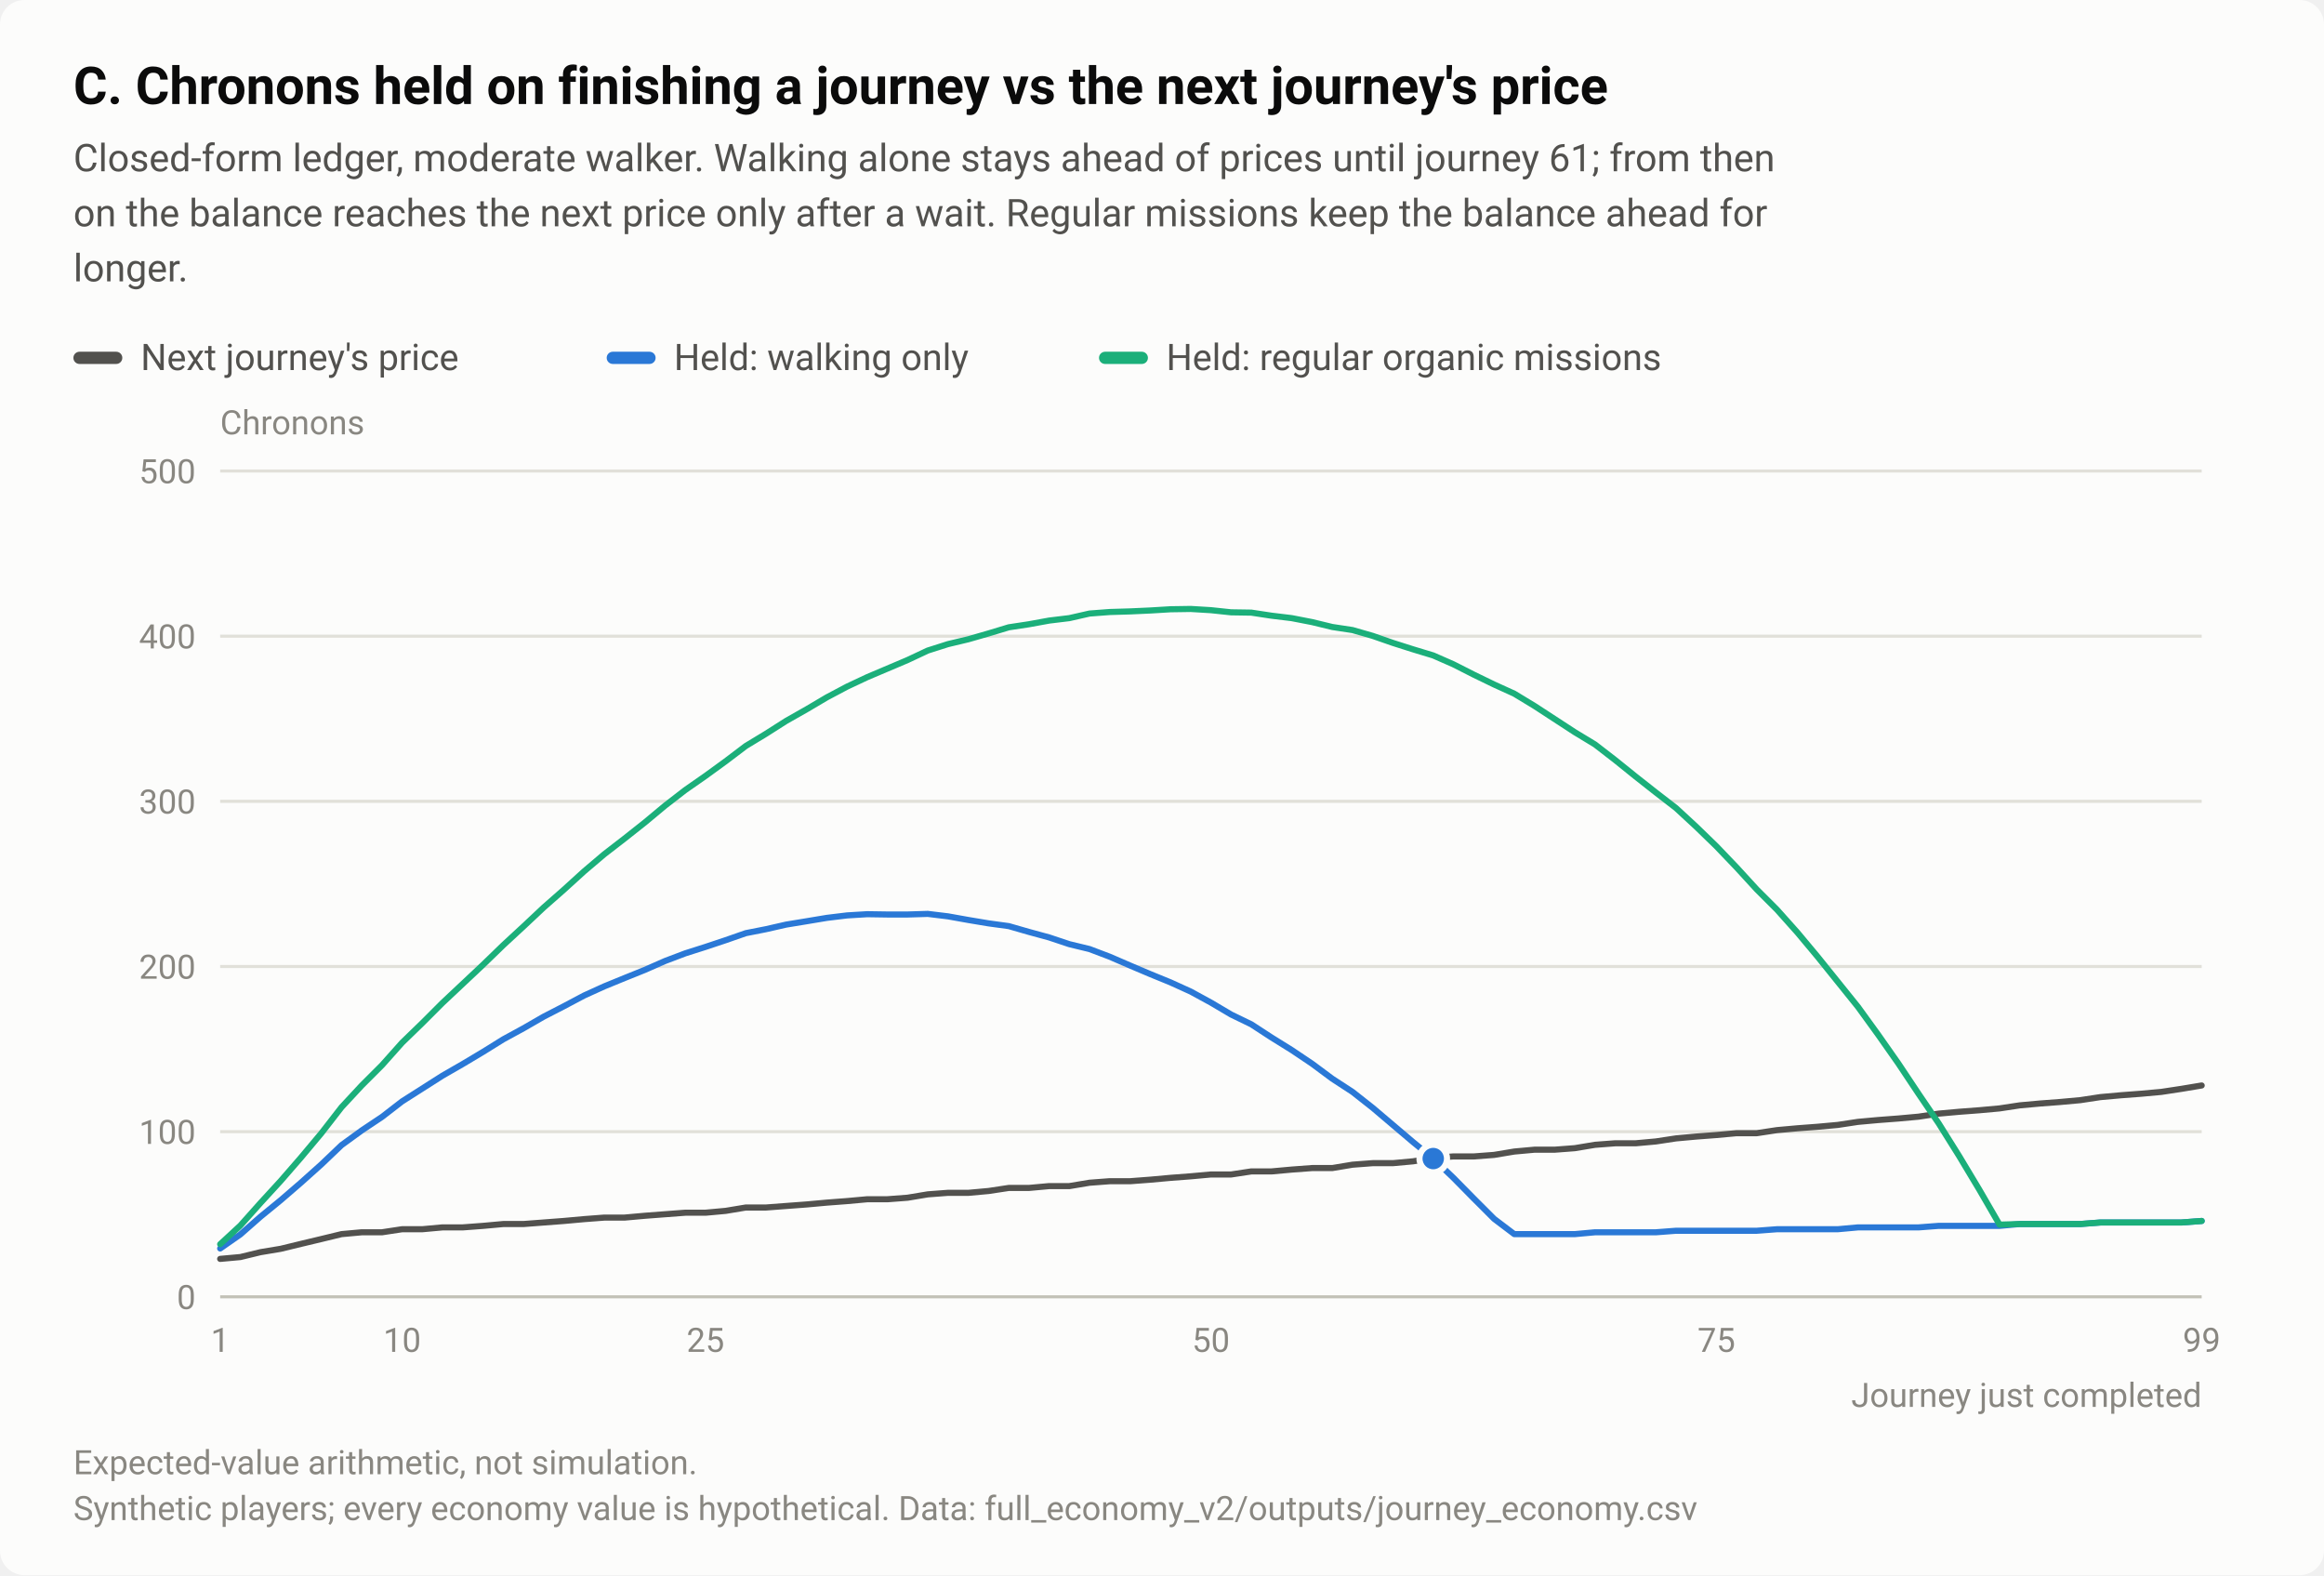
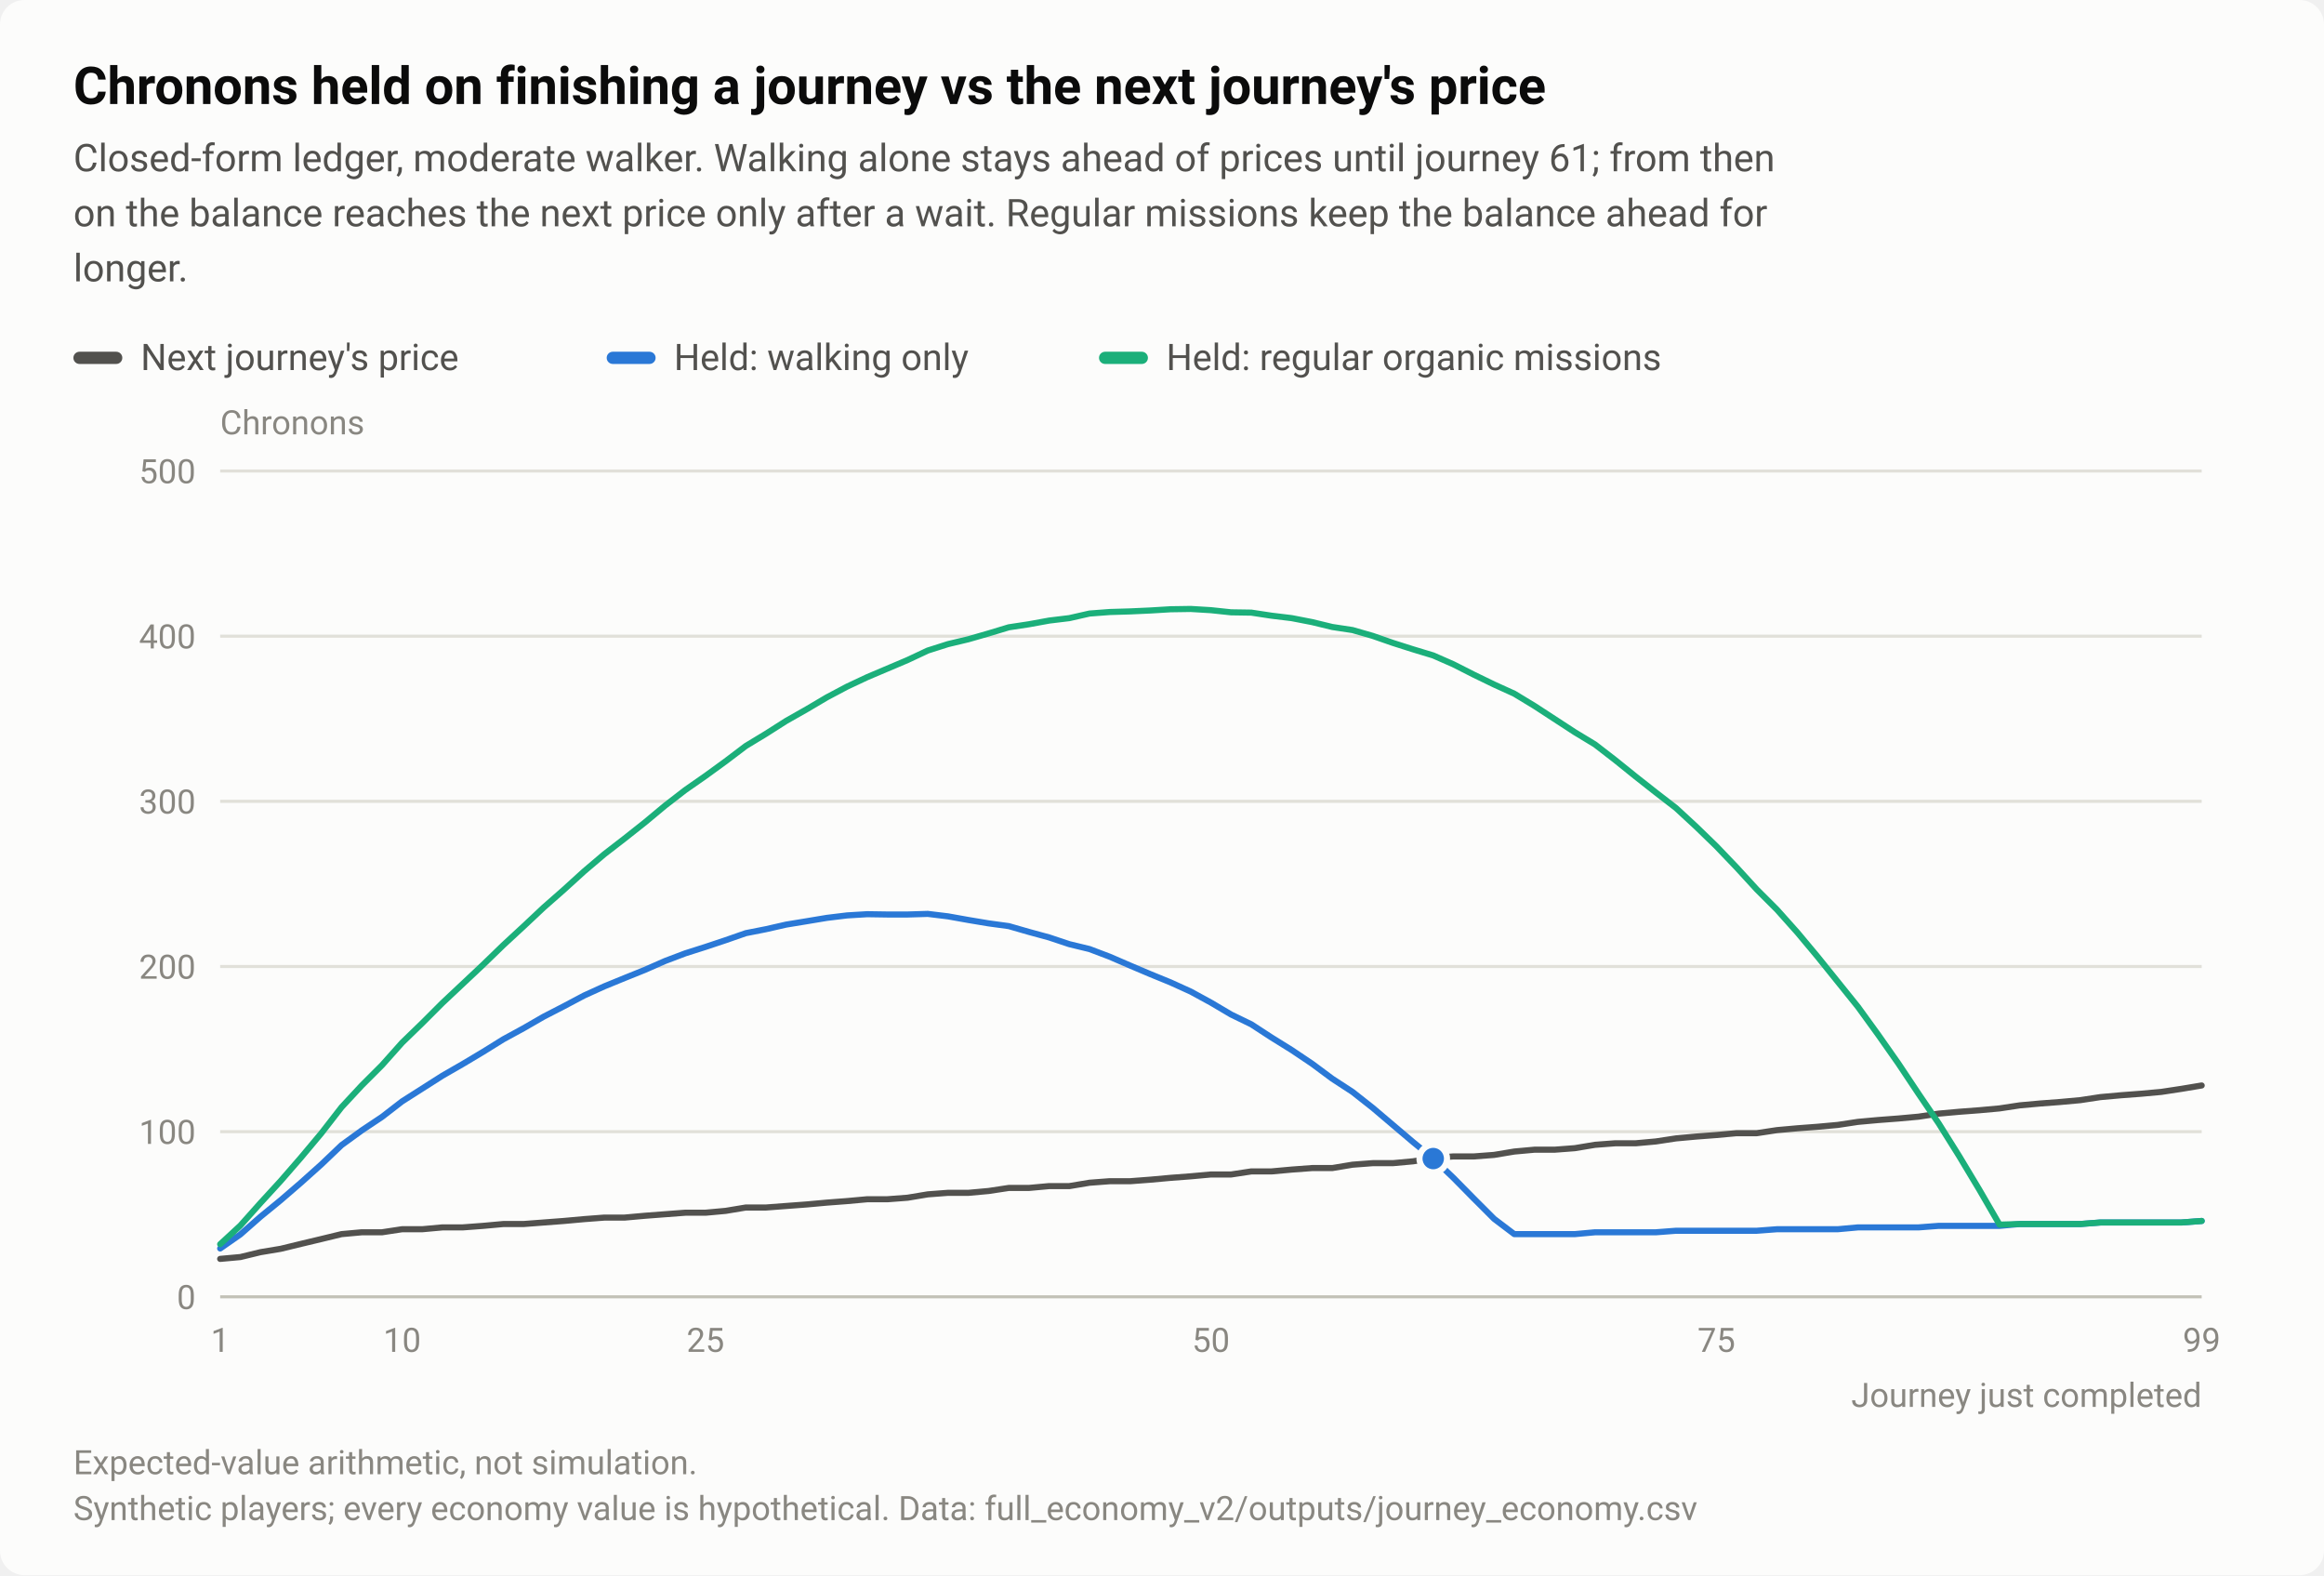
<svg xmlns="http://www.w3.org/2000/svg" viewBox="0 0 760 515" width="760" height="515" role="img" aria-labelledby="title desc">
  <style>
.bg{fill:#fcfcfb}.t1{fill:#0b0b0b}.t2{fill:#52514e}.mu{fill:#898781}.ring{stroke:#fcfcfb}
.grid{stroke:#e1e0d9;stroke-width:1}.axis{stroke:#c3c2b7;stroke-width:1}.zero{stroke:#898781;stroke-width:1}
.tw{fill:#ffffff}.tb{fill:#0b0b0b}.lp{stroke:#52514e}.fp{fill:#52514e}
.c1{fill:#2a78d6}.l1{stroke:#2a78d6}
.c2{fill:#eb6834}.l2{stroke:#eb6834}
.c3{fill:#1baf7a}.l3{stroke:#1baf7a}
.c4{fill:#eda100}.l4{stroke:#eda100}
.c5{fill:#e87ba4}.l5{stroke:#e87ba4}
.c6{fill:#008300}.l6{stroke:#008300}
.c7{fill:#6250d6}.l7{stroke:#6250d6}
.c8{fill:#e34948}.l8{stroke:#e34948}
.o1{fill:#86b6ef}.ol1{stroke:#86b6ef}
.o2{fill:#2a78d6}.ol2{stroke:#2a78d6}
.o3{fill:#104281}.ol3{stroke:#104281}
.h1{fill:#cde2fb}.ht1{fill:#0b0b0b}
.h2{fill:#9ec5f4}.ht2{fill:#0b0b0b}
.h3{fill:#6da7ec}.ht3{fill:#0b0b0b}
.h4{fill:#3987e5}.ht4{fill:#ffffff}
.h5{fill:#256abf}.ht5{fill:#ffffff}
.h6{fill:#184f95}.ht6{fill:#ffffff}
.h7{fill:#0d366b}.ht7{fill:#ffffff}
text{font-family:system-ui,-apple-system,"Segoe UI",Roboto,Helvetica,Arial,sans-serif}
@media (prefers-color-scheme: dark){
.bg{fill:#1a1a19}.t1{fill:#f0efec}.t2{fill:#c3c2b7}.ring{stroke:#1a1a19}.grid{stroke:#2c2c2a}.axis{stroke:#383835}.lp{stroke:#c3c2b7}.fp{fill:#c3c2b7}
.c1{fill:#3987e5}.l1{stroke:#3987e5}
.c2{fill:#d95926}.l2{stroke:#d95926}
.c3{fill:#199e70}.l3{stroke:#199e70}
.c4{fill:#c98500}.l4{stroke:#c98500}
.c5{fill:#d55181}.l5{stroke:#d55181}
.c6{fill:#008300}.l6{stroke:#008300}
.c7{fill:#9085e9}.l7{stroke:#9085e9}
.c8{fill:#e66767}.l8{stroke:#e66767}
.o1{fill:#256abf}.ol1{stroke:#256abf}
.o2{fill:#5598e7}.ol2{stroke:#5598e7}
.o3{fill:#9ec5f4}.ol3{stroke:#9ec5f4}
.h1{fill:#183049}.ht1{fill:#ffffff}
.h2{fill:#184f95}.ht2{fill:#ffffff}
.h3{fill:#1c5cab}.ht3{fill:#ffffff}
.h4{fill:#256abf}.ht4{fill:#ffffff}
.h5{fill:#3987e5}.ht5{fill:#ffffff}
.h6{fill:#6da7ec}.ht6{fill:#0b0b0b}
.h7{fill:#b7d3f6}.ht7{fill:#0b0b0b}}
</style>
  <rect class="bg" width="760" height="515" rx="8" />
-   <text x="24" y="34" font-size="17" class="t1" font-weight="600">C. Chronons held on finishing a journey vs the next journey's price</text>
+   <text x="24" y="34" font-size="17" class="t1" font-weight="600">Chronons held on finishing a journey vs the next journey's price</text>
  <text x="24" y="56" font-size="12.5" class="t2">Closed-form ledger, moderate walker. Walking alone stays ahead of prices until journey 61; from then</text>
  <text x="24" y="74" font-size="12.5" class="t2">on the balance reaches the next price only after a wait. Regular missions keep the balance ahead for</text>
  <text x="24" y="92" font-size="12.5" class="t2">longer.</text>
  <rect class="fp" x="24" y="115" width="16" height="4" rx="2" />
  <text x="46" y="121" font-size="12" class="t2">Next journey's price</text>
  <rect class="c1" x="198.4" y="115" width="16" height="4" rx="2" />
  <text x="220.4" y="121" font-size="12" class="t2">Held: walking only</text>
  <rect class="c3" x="359.4" y="115" width="16" height="4" rx="2" />
  <text x="381.4" y="121" font-size="12" class="t2">Held: regular organic missions</text>
  <line class="axis" x1="72" y1="424" x2="720" y2="424" />
  <text x="64" y="428" font-size="11" class="mu" text-anchor="end">0</text>
  <line class="grid" x1="72" y1="370" x2="720" y2="370" />
  <text x="64" y="374" font-size="11" class="mu" text-anchor="end">100</text>
  <line class="grid" x1="72" y1="316" x2="720" y2="316" />
  <text x="64" y="320" font-size="11" class="mu" text-anchor="end">200</text>
  <line class="grid" x1="72" y1="262" x2="720" y2="262" />
  <text x="64" y="266" font-size="11" class="mu" text-anchor="end">300</text>
  <line class="grid" x1="72" y1="208" x2="720" y2="208" />
  <text x="64" y="212" font-size="11" class="mu" text-anchor="end">400</text>
  <line class="grid" x1="72" y1="154" x2="720" y2="154" />
  <text x="64" y="158" font-size="11" class="mu" text-anchor="end">500</text>
  <text x="72" y="442" font-size="11" class="mu" text-anchor="middle">1</text>
  <text x="131.5" y="442" font-size="11" class="mu" text-anchor="middle">10</text>
  <text x="230.7" y="442" font-size="11" class="mu" text-anchor="middle">25</text>
  <text x="396" y="442" font-size="11" class="mu" text-anchor="middle">50</text>
  <text x="561.3" y="442" font-size="11" class="mu" text-anchor="middle">75</text>
  <text x="720" y="442" font-size="11" class="mu" text-anchor="middle">99</text>
  <text x="720" y="460" font-size="11" class="mu" text-anchor="end">Journey just completed</text>
  <text x="72" y="142" font-size="11" class="mu">Chronons</text>
  <path class="lp" fill="none" stroke-width="2" stroke-linejoin="round" stroke-linecap="round" d="M72,411.6L78.6,411L85.2,409.4L91.8,408.3L98.4,406.7L105.1,405.1L111.7,403.5L118.3,402.9L124.9,402.9L131.5,401.9L138.1,401.9L144.7,401.3L151.3,401.3L158,400.8L164.6,400.2L171.2,400.2L177.8,399.7L184.4,399.2L191,398.6L197.6,398.1L204.2,398.1L210.9,397.5L217.5,397L224.1,396.5L230.7,396.5L237.3,395.9L243.9,394.8L250.5,394.8L257.1,394.3L263.8,393.8L270.4,393.2L277,392.7L283.6,392.1L290.2,392.1L296.8,391.6L303.4,390.5L310,390L316.7,390L323.3,389.4L329.9,388.4L336.5,388.4L343.1,387.8L349.7,387.8L356.3,386.7L362.9,386.2L369.6,386.2L376.2,385.7L382.8,385.1L389.4,384.6L396,384L402.6,384L409.2,383L415.8,383L422.4,382.4L429.1,381.9L435.7,381.9L442.3,380.8L448.9,380.3L455.5,380.3L462.1,379.7L468.7,378.6L475.3,378.1L482,378.1L488.6,377.6L495.2,376.5L501.8,375.9L508.4,375.9L515,375.4L521.6,374.3L528.2,373.8L534.9,373.8L541.5,373.2L548.1,372.2L554.7,371.6L561.3,371.1L567.9,370.5L574.5,370.5L581.1,369.5L587.8,368.9L594.4,368.4L601,367.8L607.6,366.8L614.2,366.2L620.8,365.7L627.4,365.1L634,364.1L640.7,363.5L647.3,363L653.9,362.4L660.5,361.4L667.1,360.8L673.7,360.3L680.3,359.7L686.9,358.7L693.6,358.1L700.2,357.6L706.8,357L713.4,356L720,354.9" />
  <path class="l1" fill="none" stroke-width="2" stroke-linejoin="round" stroke-linecap="round" d="M72,408.2L78.6,403.6L85.2,397.8L91.8,392.4L98.4,386.7L105.1,380.7L111.7,374.4L118.3,369.6L124.9,365.2L131.5,360.1L138.1,355.9L144.7,351.7L151.3,347.9L158,343.9L164.6,339.8L171.2,336.2L177.8,332.4L184.4,329L191,325.5L197.6,322.5L204.2,319.8L210.9,317.1L217.5,314.2L224.1,311.7L230.7,309.6L237.3,307.4L243.9,305.1L250.5,303.8L257.1,302.3L263.8,301.2L270.4,300.1L277,299.3L283.6,298.9L290.2,299L296.8,299L303.4,298.8L310,299.6L316.7,300.8L323.3,301.9L329.9,302.8L336.5,304.7L343.1,306.5L349.7,308.7L356.3,310.3L362.9,312.8L369.6,315.7L376.2,318.5L382.8,321.2L389.4,324.2L396,327.8L402.6,331.7L409.2,334.9L415.8,339.2L422.4,343.3L429.1,347.8L435.7,352.7L442.3,357L448.9,362.2L455.5,367.8L462.1,373.4L468.7,378.8L475.3,385.1L482,391.9L488.6,398.5L495.2,403.5L501.8,403.5L508.4,403.5L515,403.5L521.6,402.9L528.2,402.9L534.9,402.9L541.5,402.9L548.1,402.4L554.7,402.4L561.3,402.4L567.9,402.4L574.5,402.4L581.1,401.9L587.8,401.9L594.4,401.9L601,401.9L607.6,401.3L614.2,401.3L620.8,401.3L627.4,401.3L634,400.8L640.7,400.8L647.3,400.8L653.9,400.8L660.5,400.2L667.1,400.2L673.7,400.2L680.3,400.2L686.9,399.7L693.6,399.7L700.2,399.7L706.8,399.7L713.4,399.7L720,399.2" />
  <circle class="c1 ring" stroke-width="2" cx="468.7" cy="378.8" r="4.5" />
  <path class="l3" fill="none" stroke-width="2" stroke-linejoin="round" stroke-linecap="round" d="M72,406.8L78.6,400.7L85.2,393.3L91.8,386.1L98.4,378.5L105.1,370.5L111.7,362L118.3,354.9L124.9,348.3L131.5,340.9L138.1,334.5L144.7,327.9L151.3,321.7L158,315.4L164.6,309L171.2,302.9L177.8,296.7L184.4,290.9L191,284.9L197.6,279.3L204.2,274.2L210.9,268.9L217.5,263.4L224.1,258.3L230.7,253.7L237.3,248.9L243.9,243.9L250.5,239.9L257.1,235.7L263.8,231.9L270.4,228L277,224.5L283.6,221.4L290.2,218.6L296.8,215.8L303.4,212.7L310,210.6L316.7,209L323.3,207.1L329.9,205.1L336.5,204.1L343.1,202.9L349.7,202.1L356.3,200.6L362.9,200.1L369.6,199.9L376.2,199.6L382.8,199.2L389.4,199.1L396,199.5L402.6,200.2L409.2,200.3L415.8,201.3L422.4,202.1L429.1,203.4L435.7,205L442.3,206L448.9,207.9L455.5,210.2L462.1,212.3L468.7,214.3L475.3,217.2L482,220.6L488.6,223.8L495.2,226.8L501.8,230.8L508.4,235.1L515,239.4L521.6,243.4L528.2,248.5L534.9,253.9L541.5,259.1L548.1,264.2L554.7,270.3L561.3,276.7L567.9,283.6L574.5,290.8L581.1,297.4L587.8,304.9L594.4,312.8L601,321L607.6,329.2L614.2,338.3L620.8,347.7L627.4,357.6L634,367.3L640.7,378L647.3,389L653.9,400.4L660.5,400.2L667.1,400.2L673.7,400.2L680.3,400.2L686.9,399.7L693.6,399.7L700.2,399.7L706.8,399.7L713.4,399.7L720,399.2" />
  <text x="24" y="482" font-size="11" class="mu">Expected-value arithmetic, not simulation.</text>
  <text x="24" y="497" font-size="11" class="mu">Synthetic players; every economy value is hypothetical. Data: full_economy_v2/outputs/journey_economy.csv</text>
</svg>
